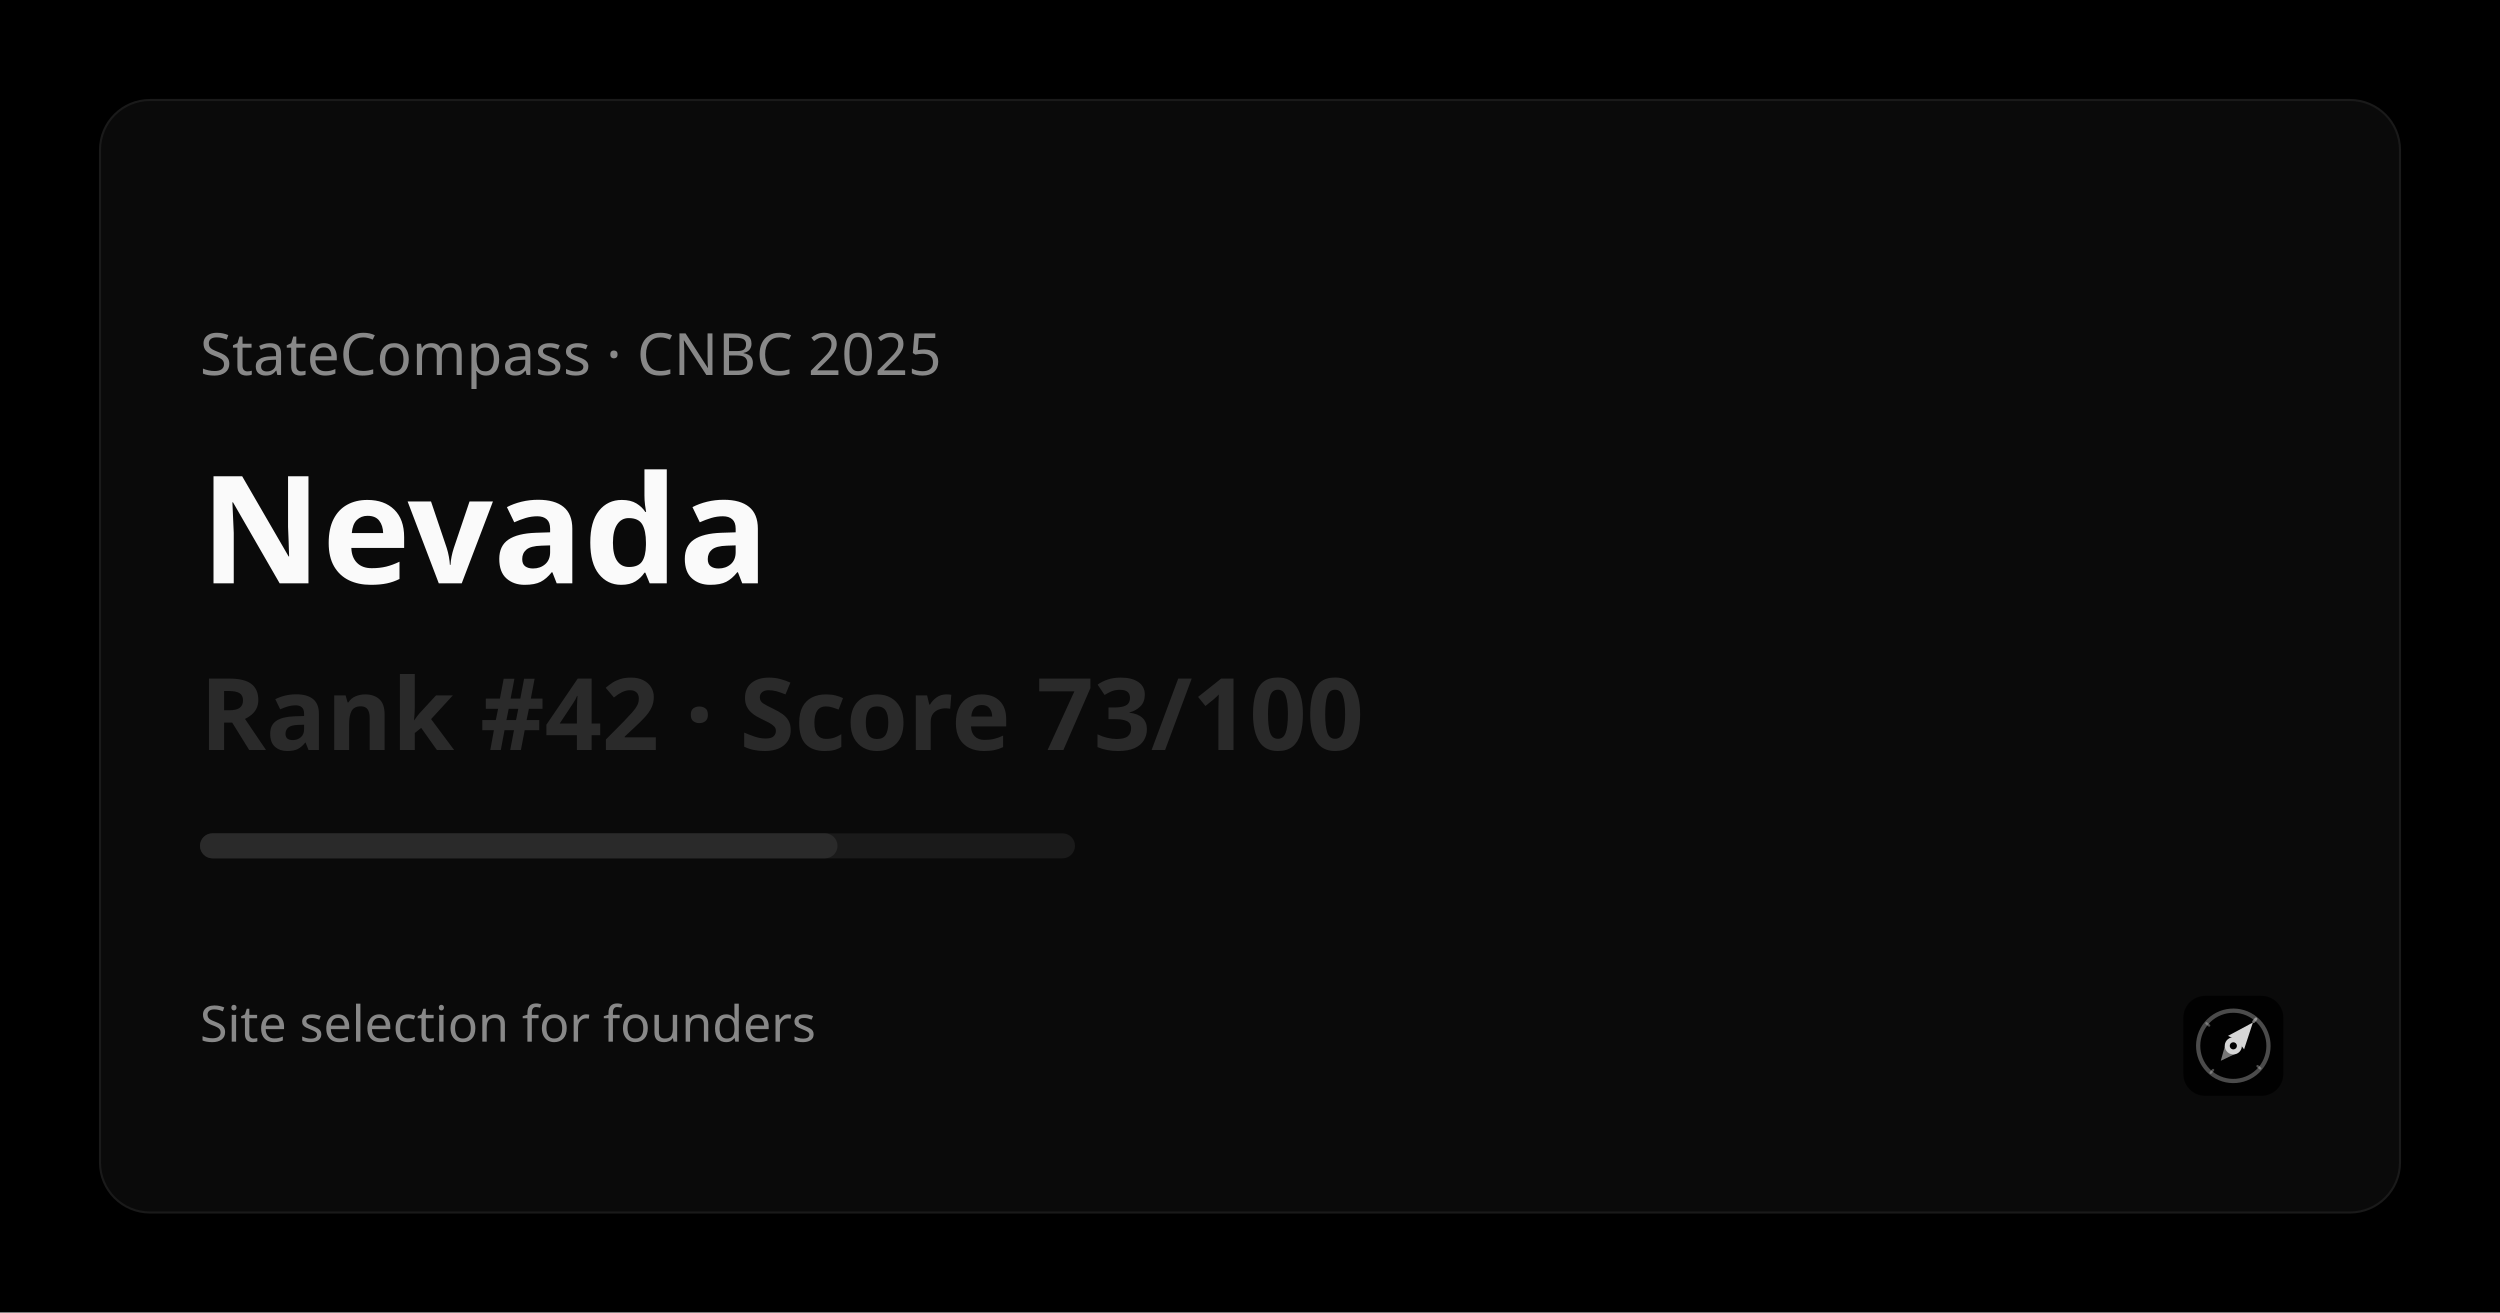
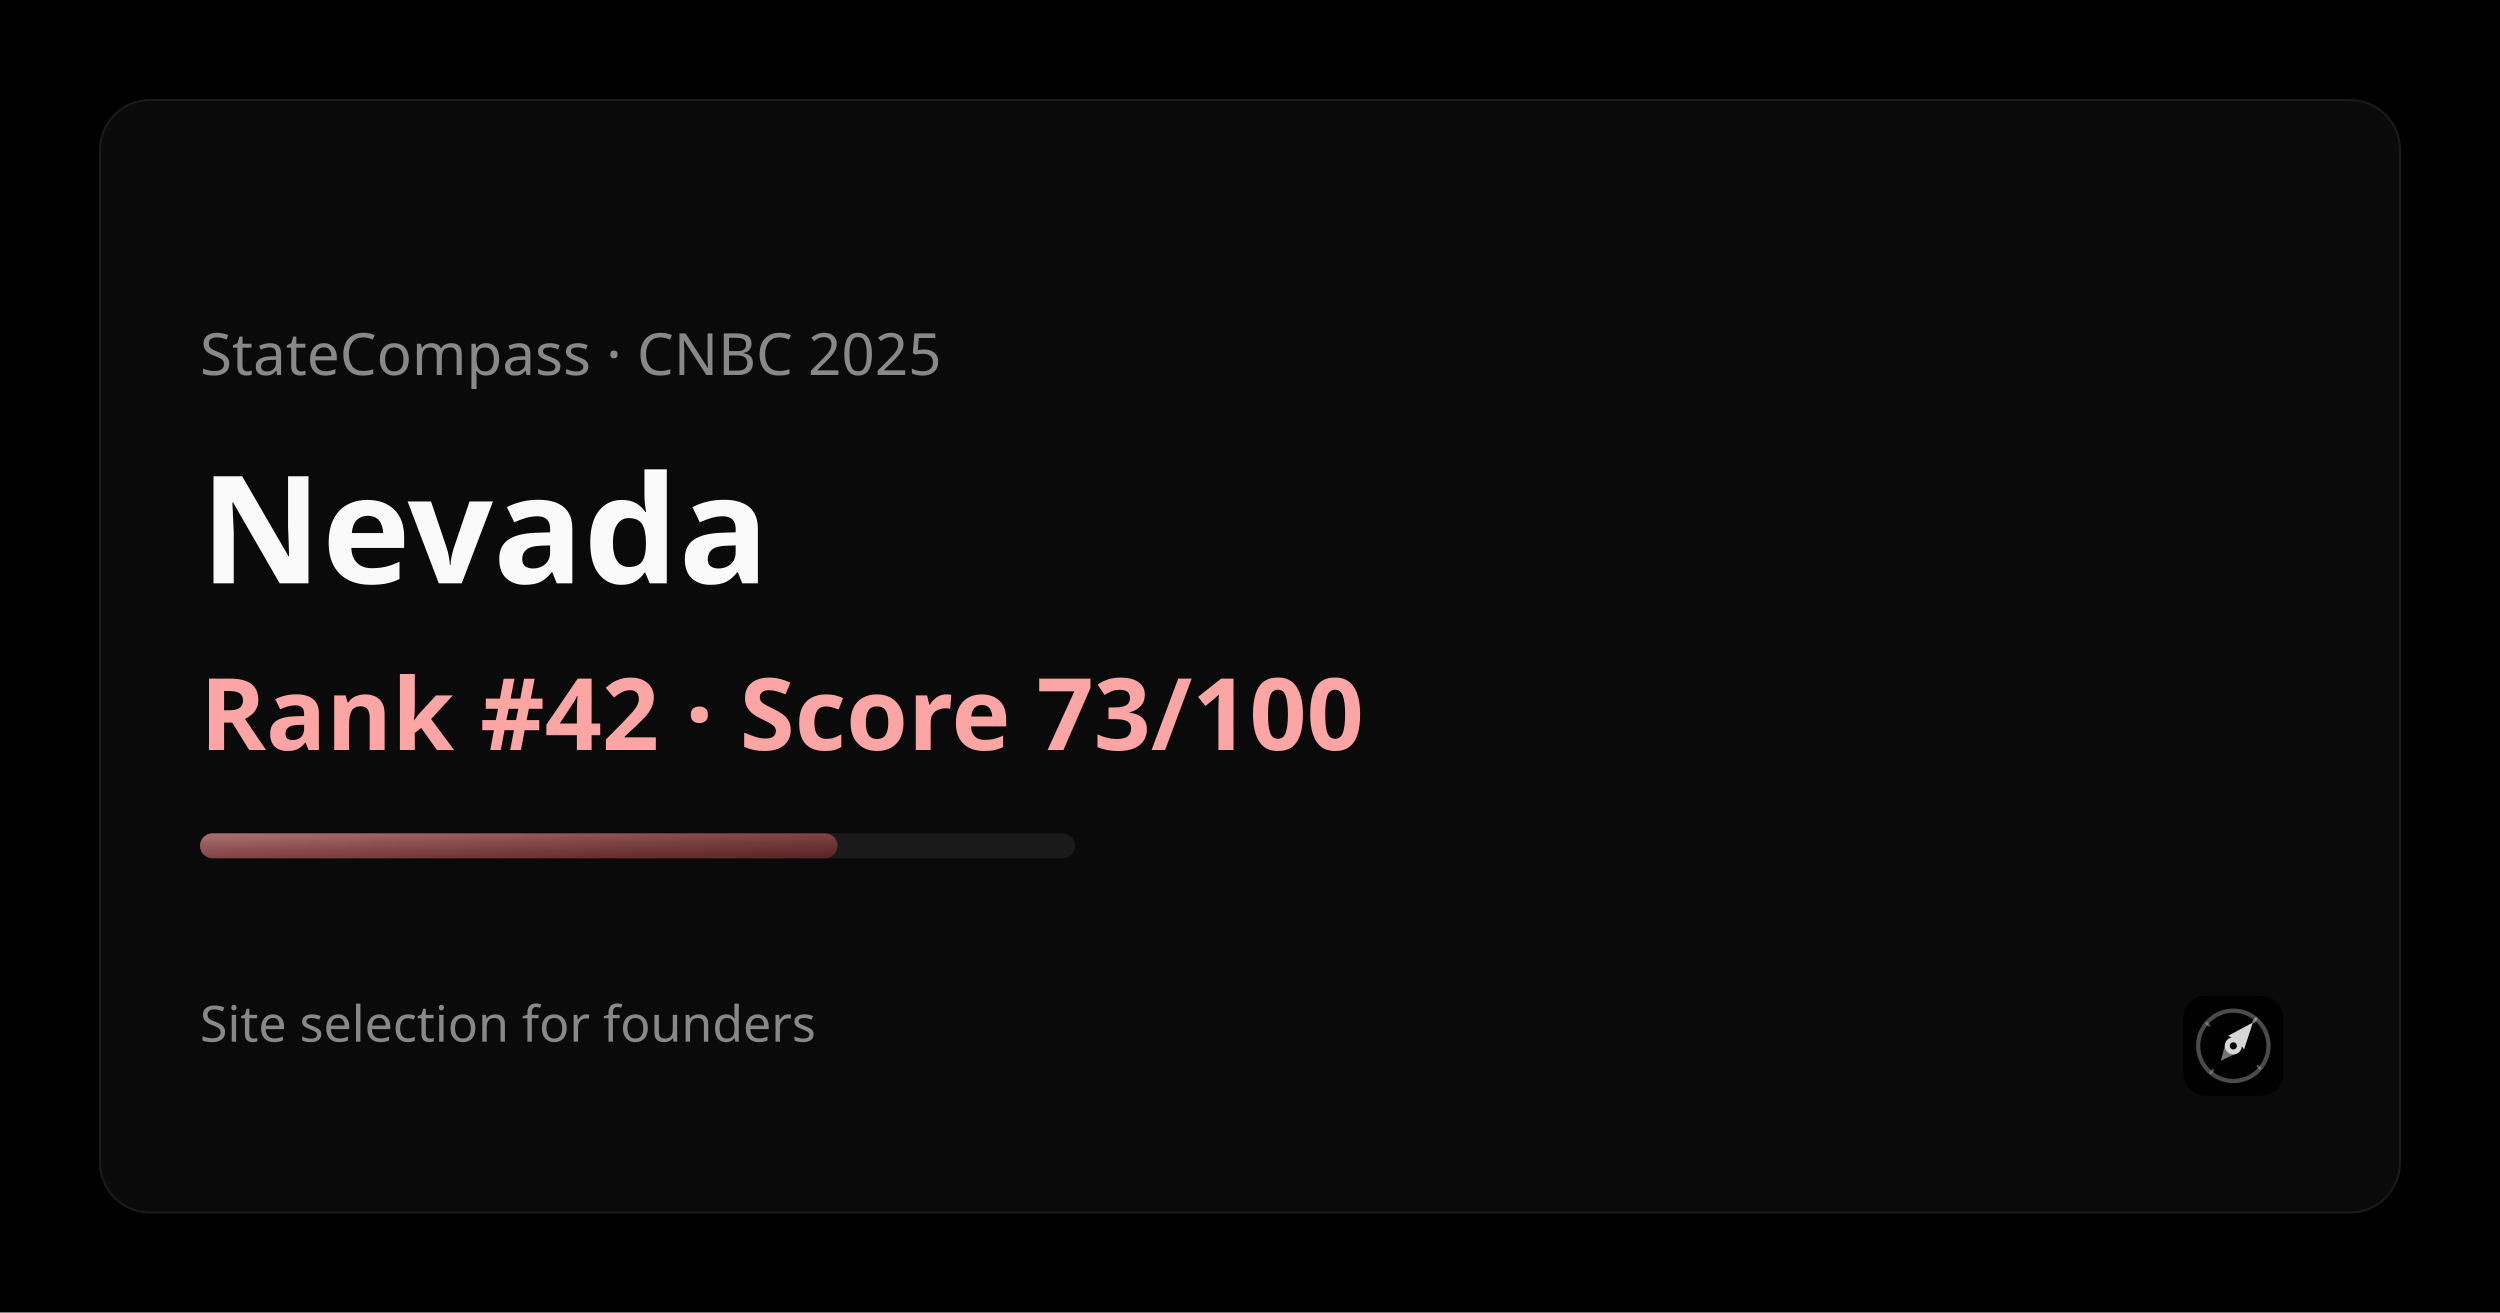
<svg xmlns="http://www.w3.org/2000/svg" width="1200" height="630" viewBox="0 0 1200 630">
+   <defs>
+     <linearGradient id="og-tier-red" x1="0%" y1="0%" x2="100%" y2="100%">
+       <stop offset="0%" stop-color="#fca5a5" stop-opacity="0.65" />
+       <stop offset="100%" stop-color="#ef4444" stop-opacity="0.28" />
+     </linearGradient>
+   </defs>
  <rect width="1200" height="630" fill="#000000" />
  <rect x="48" y="48" width="1104" height="534" rx="24" fill="#0a0a0a" stroke="#1a1a1a" />
  <text x="96" y="180" fill="#888888" font-family="system-ui,sans-serif" font-size="28">StateCompass · CNBC 2025</text>
  <text x="96" y="280" fill="#fafafa" font-family="system-ui,sans-serif" font-size="72" font-weight="700">Nevada</text>
-   <text x="96" y="360" fill="#2a2a2a" font-family="system-ui,sans-serif" font-size="48" font-weight="600">Rank #42 · Score 73/100</text>
+   <text x="96" y="360" fill="#fca5a5" font-family="system-ui,sans-serif" font-size="48" font-weight="600">Rank #42 · Score 73/100</text>
  <rect x="96" y="400" width="420" height="12" rx="6" fill="#1a1a1a" />
-   <rect x="96" y="400" width="306" height="12" rx="6" fill="#2a2a2a" />
+   <rect x="96" y="400" width="306" height="12" rx="6" fill="url(#og-tier-red)" />
  <text x="96" y="500" fill="#888888" font-family="system-ui,sans-serif" font-size="24">Site selection for founders</text>
  <g transform="translate(1104, 534)" opacity="0.85">
    <g transform="translate(-56, -56)">
      <rect width="48" height="48" rx="10.5" fill="#000000" />
      <g transform="translate(24.00,24.00) rotate(40)">
        <circle cx="0" cy="0" r="16.88" fill="none" stroke="#fafafa" stroke-width="2.03" opacity="0.35" />
        <line x1="0" y1="-16.88" x2="0" y2="-15.15" stroke="#fafafa" stroke-width="1.35" stroke-linecap="round" opacity="0.55" />
        <line x1="16.88" y1="0" x2="15.15" y2="0" stroke="#fafafa" stroke-width="1.12" stroke-linecap="round" opacity="0.35" />
        <line x1="0" y1="16.88" x2="0" y2="15.15" stroke="#fafafa" stroke-width="1.12" stroke-linecap="round" opacity="0.35" />
        <line x1="-16.88" y1="0" x2="-15.15" y2="0" stroke="#fafafa" stroke-width="1.12" stroke-linecap="round" opacity="0.35" />
        <path d="M 0,-14.62 L -5.03,-2.03 L 0,-3.22 L 5.03,-2.03 Z" fill="#fafafa" />
        <path d="M 0,9.38 L -3.53,1.58 L 0,0.22 L 3.53,1.58 Z" fill="#8a8a8a" />
        <circle cx="0" cy="0" r="4.12" fill="#fafafa" />
        <circle cx="0" cy="0" r="1.72" fill="#000000" />
      </g>
    </g>
  </g>
</svg>
